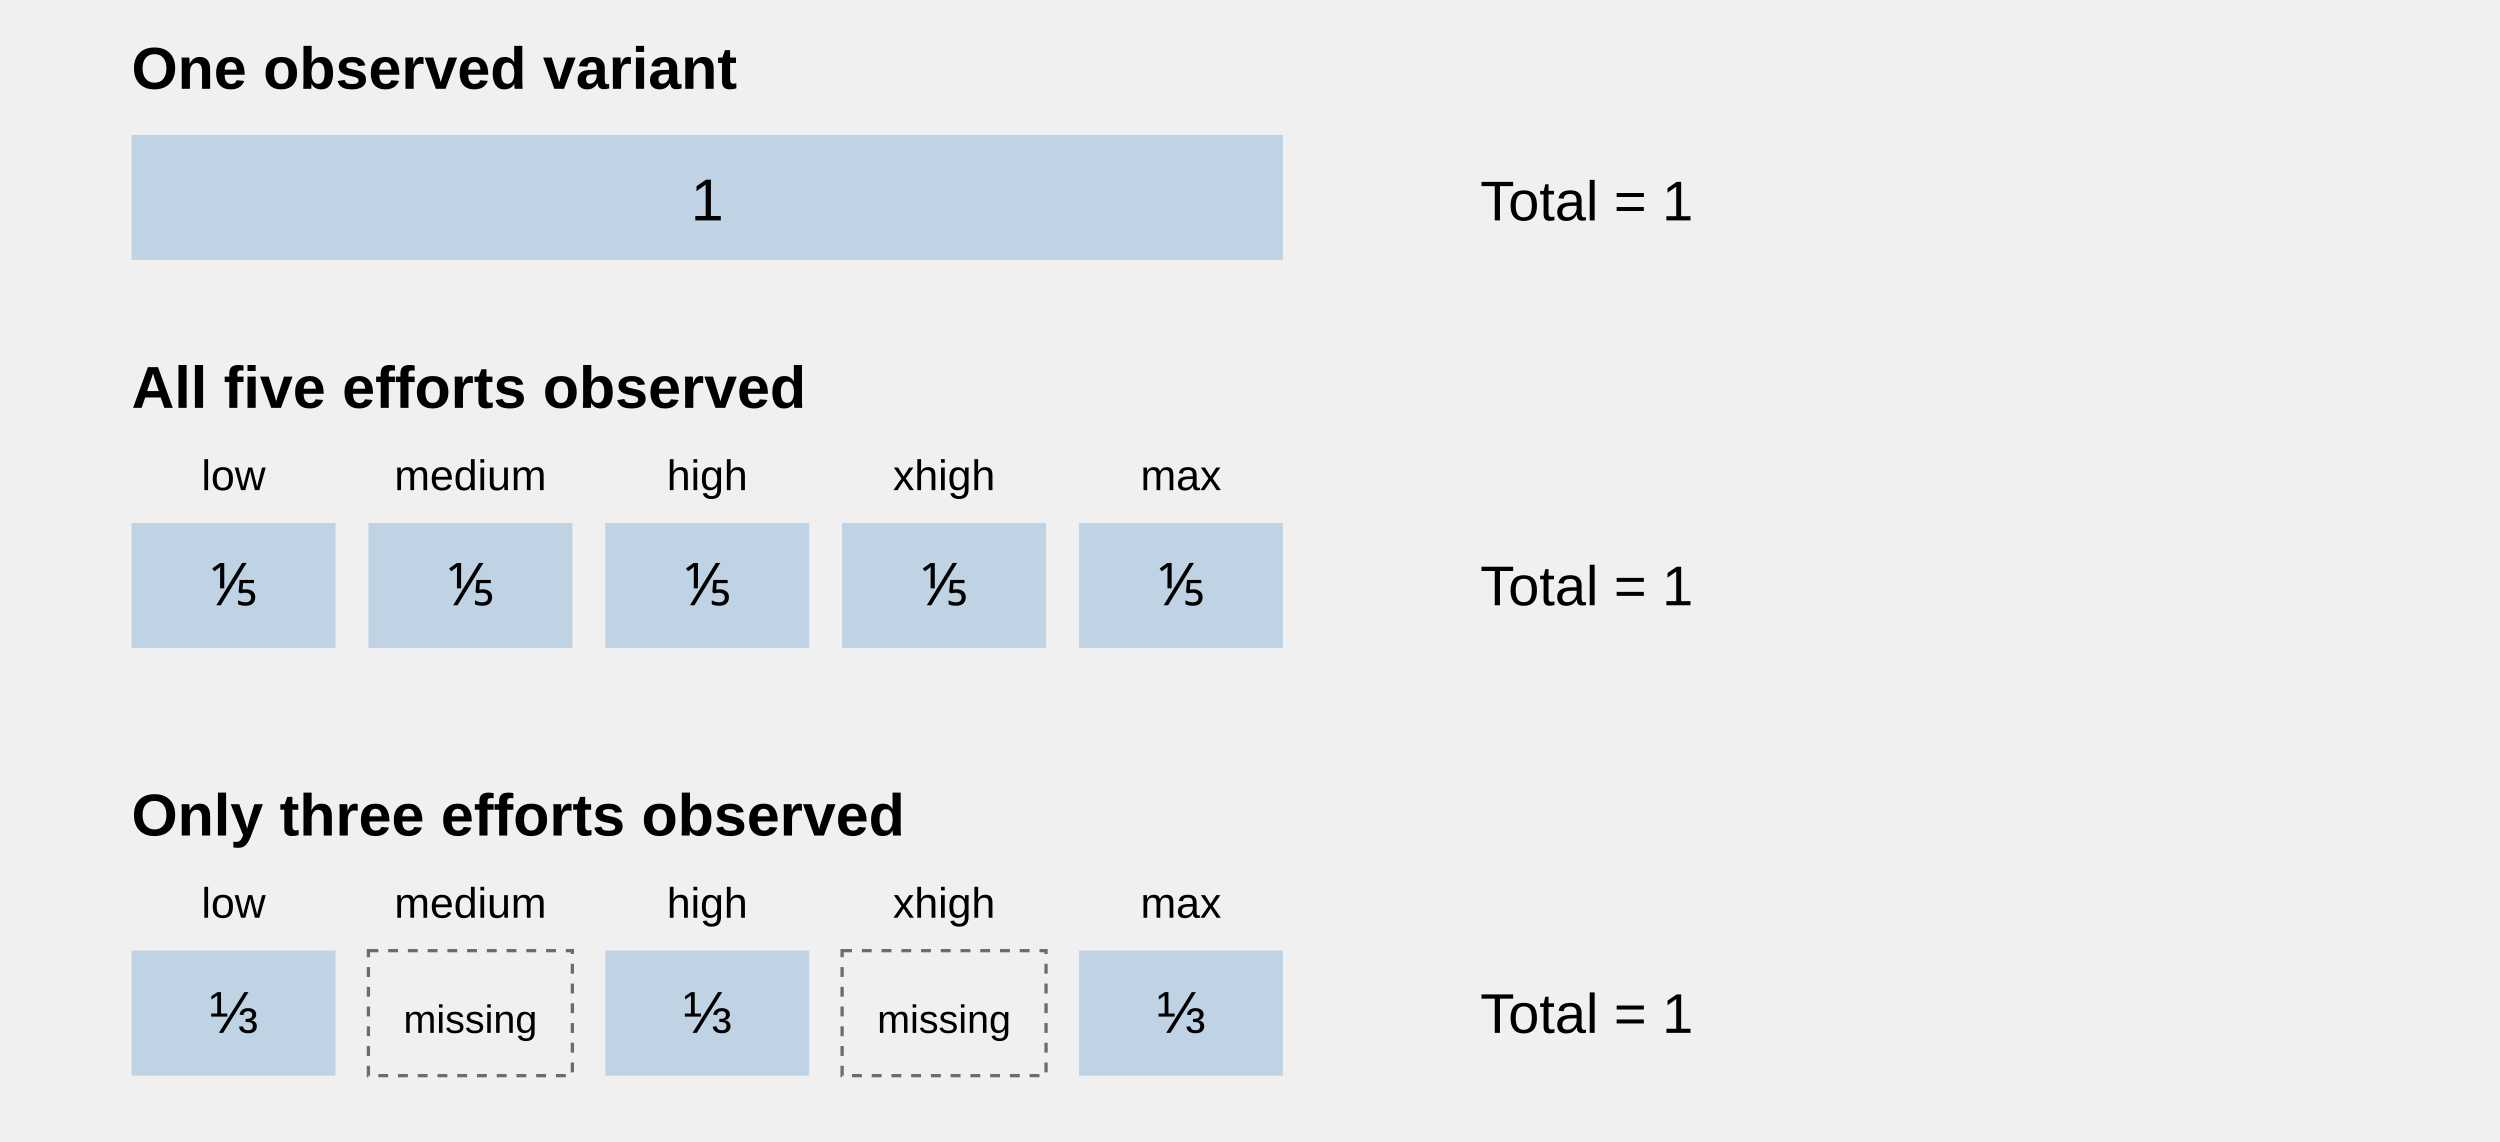
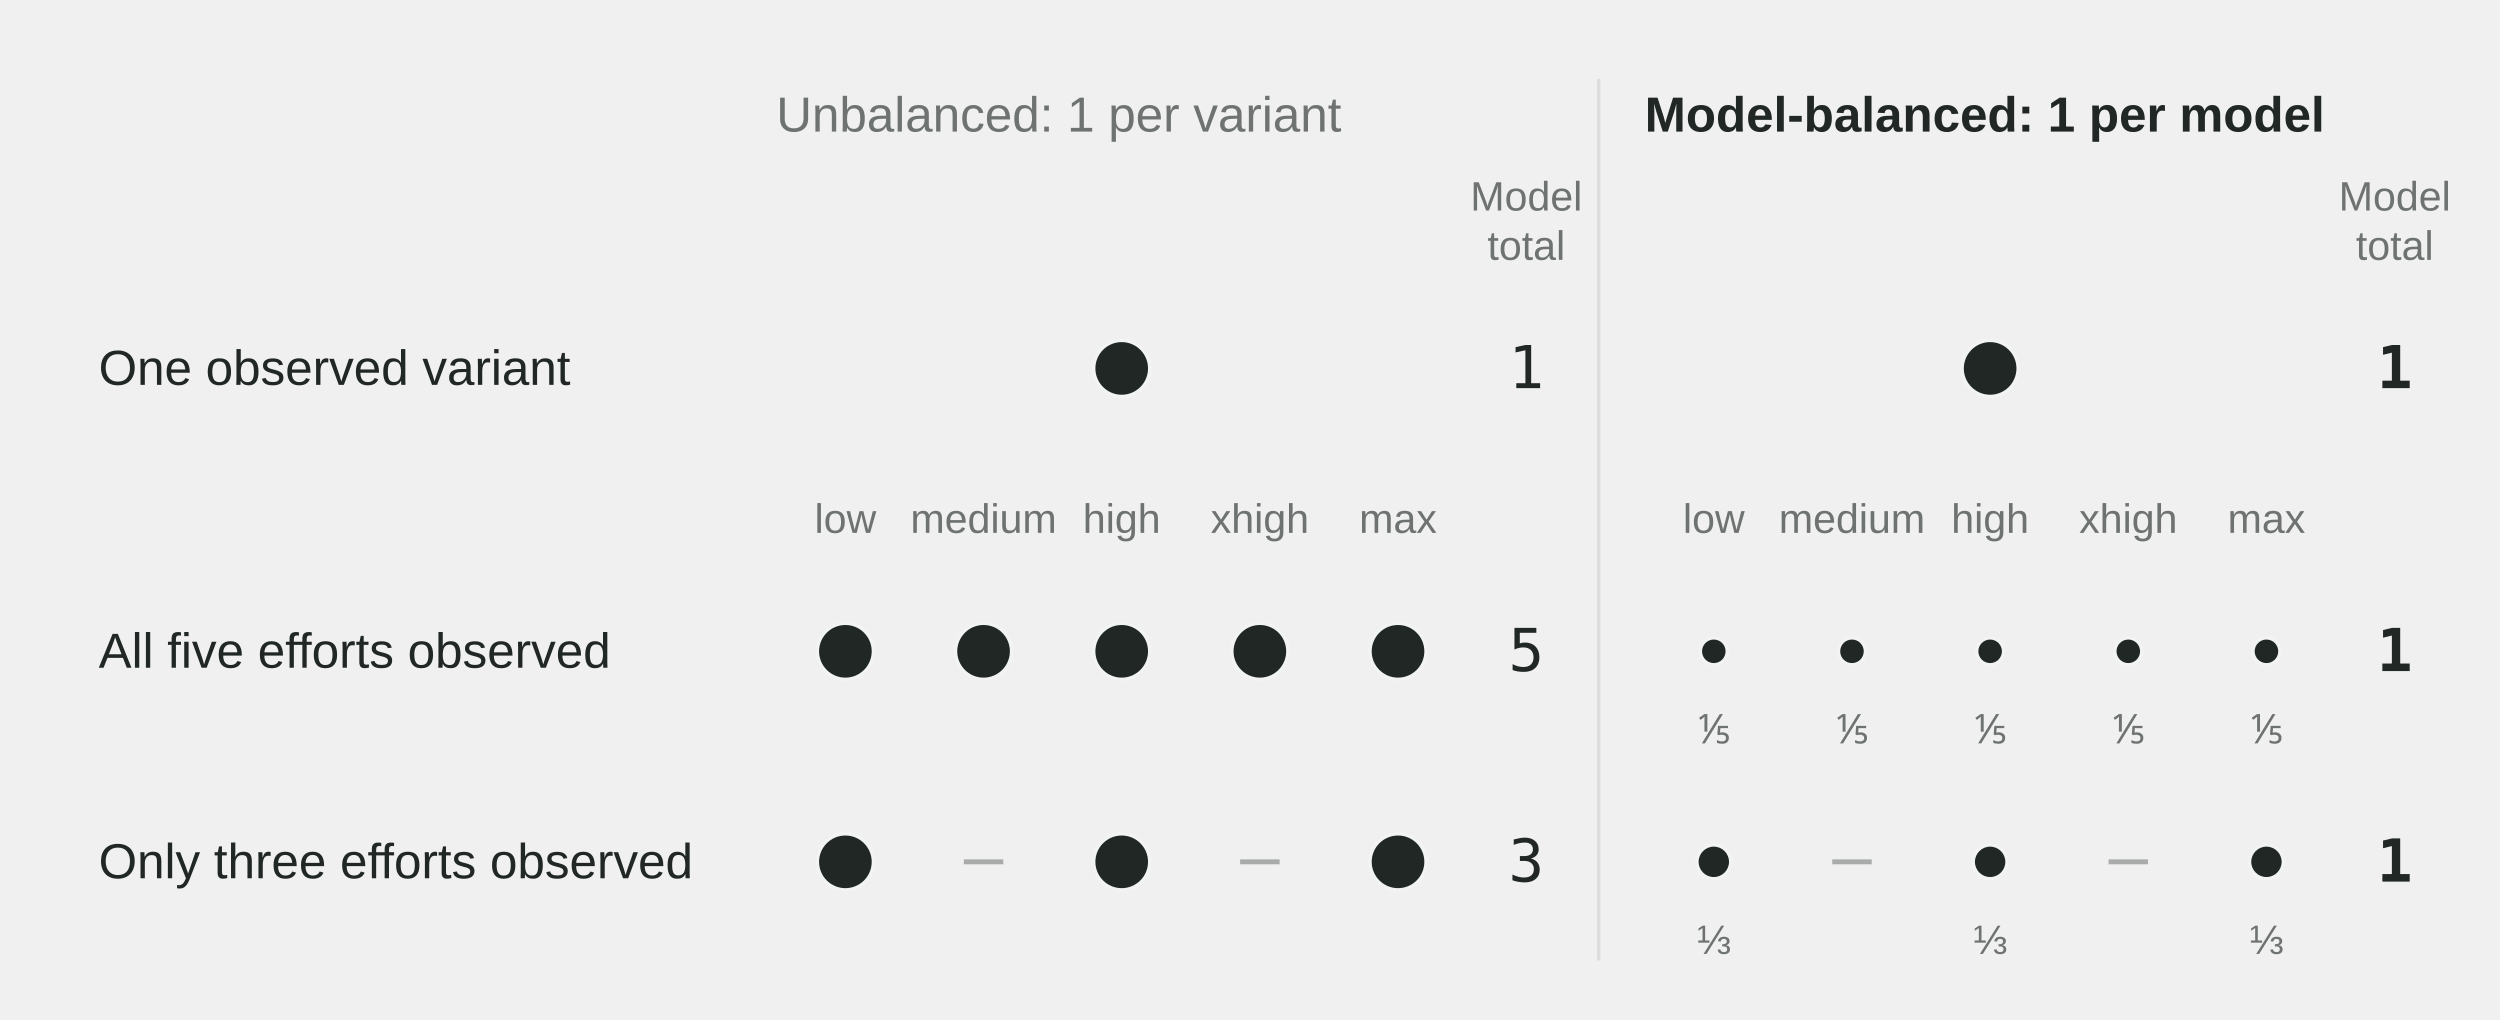
- <svg xmlns="http://www.w3.org/2000/svg" viewBox="0 78 760 347" role="img" aria-labelledby="title desc">
+ <svg xmlns="http://www.w3.org/2000/svg" viewBox="0 0 760 310" role="img" aria-labelledby="title desc">
  <style>
- text { font-family:"Avenir Next","Segoe UI",Arial,sans-serif; }
- @media (prefers-color-scheme:dark) {
- text { fill:#ffffff; }
- [fill="#63706e"] { fill:#a6b2ae; } [stroke="#63706e"] { stroke:#a6b2ae; }
- [fill="#b5bfbc"] { fill:#3c4846; } [stroke="#b5bfbc"] { stroke:#3c4846; }
- [fill="#146cba"] { fill:#85bfff; } [stroke="#146cba"] { stroke:#85bfff; }
- [fill="#a64d0c"] { fill:#ffbc7d; } [stroke="#a64d0c"] { stroke:#ffbc7d; }
+ text{font-family:"Avenir Next","Segoe UI",Arial,sans-serif;font-size:15px;fill:#202724}
+ .num{font-family:"SFMono-Regular","SF Mono",Menlo,Consolas,monospace;font-size:14px}
+ .small{font-size:12.5px}.big{font-size:18px}.strong{font-weight:600}
+ .muted{fill-opacity:.62}.faint{opacity:.4}.half{opacity:.5}
+ .grid{fill:none;stroke:#202724;stroke-opacity:.09}
+ .guide{fill:none;stroke:#202724;stroke-opacity:.22}
+ .axis{fill:none;stroke:#202724;stroke-opacity:.34}
+ .ink{fill:#202724}.ink-line{fill:none;stroke:#202724}.ink-wash{fill:#202724;fill-opacity:.08}
+ .ring{stroke:#f2f4f2;stroke-width:2;paint-order:stroke}.gap{stroke:#f2f4f2;stroke-width:2}
+ .violet{fill:#6b47e0}.violet-line{fill:none;stroke:#6b47e0}.violet-wash{fill:#6b47e0;fill-opacity:.14}
+ .rose{fill:#c93f78}.rose-line{fill:none;stroke:#c93f78}.rose-wash{fill:#c93f78;fill-opacity:.14}
+ .amber{fill:#a8740c}.amber-line{fill:none;stroke:#a8740c}.amber-wash{fill:#a8740c;fill-opacity:.16}
+ .h0{stop-color:#3557e6}.h1{stop-color:#6b47e0}.h2{stop-color:#d9467f}
+ .land0{stop-color:#6b47e0;stop-opacity:.12}.land1{stop-color:#6b47e0;stop-opacity:.01}
+ .halo{opacity:0}
+ @media (prefers-color-scheme:dark){
+ text{fill:#f2f3ed}.muted{fill-opacity:.58}
+ .grid{stroke:#f2f3ed;stroke-opacity:.08}.guide{stroke:#f2f3ed;stroke-opacity:.2}.axis{stroke:#f2f3ed;stroke-opacity:.3}
+ .ink{fill:#f2f3ed}.ink-line{stroke:#f2f3ed}.ink-wash{fill:#f2f3ed;fill-opacity:.1}
+ .ring{stroke:#0b1016}.gap{stroke:#0b1016}
+ .violet{fill:#8f6bff}.violet-line{stroke:#8f6bff}.violet-wash{fill:#8f6bff;fill-opacity:.22}
+ .rose{fill:#e06296}.rose-line{stroke:#e06296}.rose-wash{fill:#e06296;fill-opacity:.2}
+ .amber{fill:#b98b24}.amber-line{stroke:#b98b24}.amber-wash{fill:#b98b24;fill-opacity:.22}
+ .h0{stop-color:#4a72ff}.h1{stop-color:#8f6bff}.h2{stop-color:#ff92bd}
+ .land0{stop-color:#6f8cff;stop-opacity:.16}.land1{stop-color:#6f8cff;stop-opacity:.02}
+ .halo{opacity:.55}
}
</style>
-   <text x="40" y="105" font-size="18" fill="#000000" font-weight="600">One observed variant</text>
-   <rect x="40" y="119" width="350" height="38" fill="#146cba" opacity="0.22" />
-   <text x="215" y="145" font-size="18" fill="#000000" text-anchor="middle">1</text>
-   <text x="450" y="145" font-size="17" fill="#000000">Total = 1</text>
-   <text x="40" y="202" font-size="18" fill="#000000" font-weight="600">All five efforts observed</text>
-   <text x="71" y="227" font-size="13" fill="#000000" text-anchor="middle">low</text>
-   <rect x="40" y="237" width="62" height="38" fill="#146cba" opacity="0.22" />
-   <text x="71" y="262" font-size="18" fill="#000000" text-anchor="middle">⅕</text>
-   <text x="143" y="227" font-size="13" fill="#000000" text-anchor="middle">medium</text>
-   <rect x="112" y="237" width="62" height="38" fill="#146cba" opacity="0.22" />
-   <text x="143" y="262" font-size="18" fill="#000000" text-anchor="middle">⅕</text>
-   <text x="215" y="227" font-size="13" fill="#000000" text-anchor="middle">high</text>
-   <rect x="184" y="237" width="62" height="38" fill="#146cba" opacity="0.22" />
-   <text x="215" y="262" font-size="18" fill="#000000" text-anchor="middle">⅕</text>
-   <text x="287" y="227" font-size="13" fill="#000000" text-anchor="middle">xhigh</text>
-   <rect x="256" y="237" width="62" height="38" fill="#146cba" opacity="0.22" />
-   <text x="287" y="262" font-size="18" fill="#000000" text-anchor="middle">⅕</text>
-   <text x="359" y="227" font-size="13" fill="#000000" text-anchor="middle">max</text>
-   <rect x="328" y="237" width="62" height="38" fill="#146cba" opacity="0.22" />
-   <text x="359" y="262" font-size="18" fill="#000000" text-anchor="middle">⅕</text>
-   <text x="450" y="262" font-size="17" fill="#000000">Total = 1</text>
-   <text x="40" y="332" font-size="18" fill="#000000" font-weight="600">Only three efforts observed</text>
-   <text x="71" y="357" font-size="13" fill="#000000" text-anchor="middle">low</text>
-   <rect x="40" y="367" width="62" height="38" fill="#146cba" opacity="0.22" />
-   <text x="71" y="392" font-size="18" fill="#000000" text-anchor="middle">⅓</text>
-   <text x="143" y="357" font-size="13" fill="#000000" text-anchor="middle">medium</text>
-   <rect x="112" y="367" width="62" height="38" fill="none" stroke="#63706e" stroke-dasharray="3 3" />
-   <text x="143" y="392" font-size="12" fill="#000000" text-anchor="middle">missing</text>
-   <text x="215" y="357" font-size="13" fill="#000000" text-anchor="middle">high</text>
-   <rect x="184" y="367" width="62" height="38" fill="#146cba" opacity="0.22" />
-   <text x="215" y="392" font-size="18" fill="#000000" text-anchor="middle">⅓</text>
-   <text x="287" y="357" font-size="13" fill="#000000" text-anchor="middle">xhigh</text>
-   <rect x="256" y="367" width="62" height="38" fill="none" stroke="#63706e" stroke-dasharray="3 3" />
-   <text x="287" y="392" font-size="12" fill="#000000" text-anchor="middle">missing</text>
-   <text x="359" y="357" font-size="13" fill="#000000" text-anchor="middle">max</text>
-   <rect x="328" y="367" width="62" height="38" fill="#146cba" opacity="0.22" />
-   <text x="359" y="392" font-size="18" fill="#000000" text-anchor="middle">⅓</text>
-   <text x="450" y="392" font-size="17" fill="#000000">Total = 1</text>
+   <defs>
+     <filter id="glow" x="-1" y="-1" width="3" height="3">
+       <feGaussianBlur stdDeviation="3" />
+     </filter>
+     <marker id="tip-ink" viewBox="0 0 10 10" refX="8" refY="5" markerWidth="6" markerHeight="6" orient="auto-start-reverse">
+       <path class="ink" d="M0 0L10 5L0 10Z" />
+     </marker>
+     <marker id="tip-violet" viewBox="0 0 10 10" refX="8" refY="5" markerWidth="6" markerHeight="6" orient="auto-start-reverse">
+       <path class="violet" d="M0 0L10 5L0 10Z" />
+     </marker>
+     <marker id="tip-rose" viewBox="0 0 10 10" refX="8" refY="5" markerWidth="6" markerHeight="6" orient="auto-start-reverse">
+       <path class="rose" d="M0 0L10 5L0 10Z" />
+     </marker>
+     <marker id="tip-amber" viewBox="0 0 10 10" refX="8" refY="5" markerWidth="6" markerHeight="6" orient="auto-start-reverse">
+       <path class="amber" d="M0 0L10 5L0 10Z" />
+     </marker>
+   </defs>
+   <text x="30" y="117">One observed variant</text>
+   <text x="30" y="203">All five efforts observed</text>
+   <text x="30" y="267">Only three efforts observed</text>
+   <path class="grid" d="M486 24L486 292" />
+   <text class="muted" x="236" y="40">Unbalanced: 1 per variant</text>
+   <text class="small muted" x="464" y="64" text-anchor="middle">Model</text>
+   <text class="small muted" x="464" y="79" text-anchor="middle">total</text>
+   <text class="small muted" x="257" y="162" text-anchor="middle">low</text>
+   <text class="small muted" x="299" y="162" text-anchor="middle">medium</text>
+   <text class="small muted" x="341" y="162" text-anchor="middle">high</text>
+   <text class="small muted" x="383" y="162" text-anchor="middle">xhigh</text>
+   <text class="small muted" x="425" y="162" text-anchor="middle">max</text>
+   <g>
+     <circle class="ink halo" cx="341" cy="112" r="10" filter="url(#glow)" />
+     <circle class="ink ring" cx="341" cy="112" r="8" />
+   </g>
+   <text class="num big" x="464" y="118" text-anchor="middle">1</text>
+   <g>
+     <circle class="ink halo" cx="257" cy="198" r="10" filter="url(#glow)" />
+     <circle class="ink ring" cx="257" cy="198" r="8" />
+   </g>
+   <g>
+     <circle class="ink halo" cx="299" cy="198" r="10" filter="url(#glow)" />
+     <circle class="ink ring" cx="299" cy="198" r="8" />
+   </g>
+   <g>
+     <circle class="ink halo" cx="341" cy="198" r="10" filter="url(#glow)" />
+     <circle class="ink ring" cx="341" cy="198" r="8" />
+   </g>
+   <g>
+     <circle class="ink halo" cx="383" cy="198" r="10" filter="url(#glow)" />
+     <circle class="ink ring" cx="383" cy="198" r="8" />
+   </g>
+   <g>
+     <circle class="ink halo" cx="425" cy="198" r="10" filter="url(#glow)" />
+     <circle class="ink ring" cx="425" cy="198" r="8" />
+   </g>
+   <text class="num big" x="464" y="204" text-anchor="middle">5</text>
+   <g>
+     <circle class="ink halo" cx="257" cy="262" r="10" filter="url(#glow)" />
+     <circle class="ink ring" cx="257" cy="262" r="8" />
+   </g>
+   <path class="axis" d="M293 262L305 262" stroke-width="1.5" />
+   <g>
+     <circle class="ink halo" cx="341" cy="262" r="10" filter="url(#glow)" />
+     <circle class="ink ring" cx="341" cy="262" r="8" />
+   </g>
+   <path class="axis" d="M377 262L389 262" stroke-width="1.5" />
+   <g>
+     <circle class="ink halo" cx="425" cy="262" r="10" filter="url(#glow)" />
+     <circle class="ink ring" cx="425" cy="262" r="8" />
+   </g>
+   <text class="num big" x="464" y="268" text-anchor="middle">3</text>
+   <text class="strong" x="500" y="40">Model-balanced: 1 per model</text>
+   <text class="small muted" x="728" y="64" text-anchor="middle">Model</text>
+   <text class="small muted" x="728" y="79" text-anchor="middle">total</text>
+   <text class="small muted" x="521" y="162" text-anchor="middle">low</text>
+   <text class="small muted" x="563" y="162" text-anchor="middle">medium</text>
+   <text class="small muted" x="605" y="162" text-anchor="middle">high</text>
+   <text class="small muted" x="647" y="162" text-anchor="middle">xhigh</text>
+   <text class="small muted" x="689" y="162" text-anchor="middle">max</text>
+   <g>
+     <circle class="ink halo" cx="605" cy="112" r="10" filter="url(#glow)" />
+     <circle class="ink ring" cx="605" cy="112" r="8" />
+   </g>
+   <text class="num big strong" x="728" y="118" text-anchor="middle">1</text>
+   <g>
+     <circle class="ink halo" cx="521" cy="198" r="5.578" filter="url(#glow)" />
+     <circle class="ink ring" cx="521" cy="198" r="3.578" />
+   </g>
+   <g>
+     <circle class="ink halo" cx="563" cy="198" r="5.578" filter="url(#glow)" />
+     <circle class="ink ring" cx="563" cy="198" r="3.578" />
+   </g>
+   <g>
+     <circle class="ink halo" cx="605" cy="198" r="5.578" filter="url(#glow)" />
+     <circle class="ink ring" cx="605" cy="198" r="3.578" />
+   </g>
+   <g>
+     <circle class="ink halo" cx="647" cy="198" r="5.578" filter="url(#glow)" />
+     <circle class="ink ring" cx="647" cy="198" r="3.578" />
+   </g>
+   <g>
+     <circle class="ink halo" cx="689" cy="198" r="5.578" filter="url(#glow)" />
+     <circle class="ink ring" cx="689" cy="198" r="3.578" />
+   </g>
+   <text class="small muted" x="521" y="226" text-anchor="middle">⅕</text>
+   <text class="small muted" x="563" y="226" text-anchor="middle">⅕</text>
+   <text class="small muted" x="605" y="226" text-anchor="middle">⅕</text>
+   <text class="small muted" x="647" y="226" text-anchor="middle">⅕</text>
+   <text class="small muted" x="689" y="226" text-anchor="middle">⅕</text>
+   <text class="num big strong" x="728" y="204" text-anchor="middle">1</text>
+   <g>
+     <circle class="ink halo" cx="521" cy="262" r="6.619" filter="url(#glow)" />
+     <circle class="ink ring" cx="521" cy="262" r="4.619" />
+   </g>
+   <path class="axis" d="M557 262L569 262" stroke-width="1.5" />
+   <g>
+     <circle class="ink halo" cx="605" cy="262" r="6.619" filter="url(#glow)" />
+     <circle class="ink ring" cx="605" cy="262" r="4.619" />
+   </g>
+   <path class="axis" d="M641 262L653 262" stroke-width="1.5" />
+   <g>
+     <circle class="ink halo" cx="689" cy="262" r="6.619" filter="url(#glow)" />
+     <circle class="ink ring" cx="689" cy="262" r="4.619" />
+   </g>
+   <text class="small muted" x="521" y="290" text-anchor="middle">⅓</text>
+   <text class="small muted" x="605" y="290" text-anchor="middle">⅓</text>
+   <text class="small muted" x="689" y="290" text-anchor="middle">⅓</text>
+   <text class="num big strong" x="728" y="268" text-anchor="middle">1</text>
</svg>
